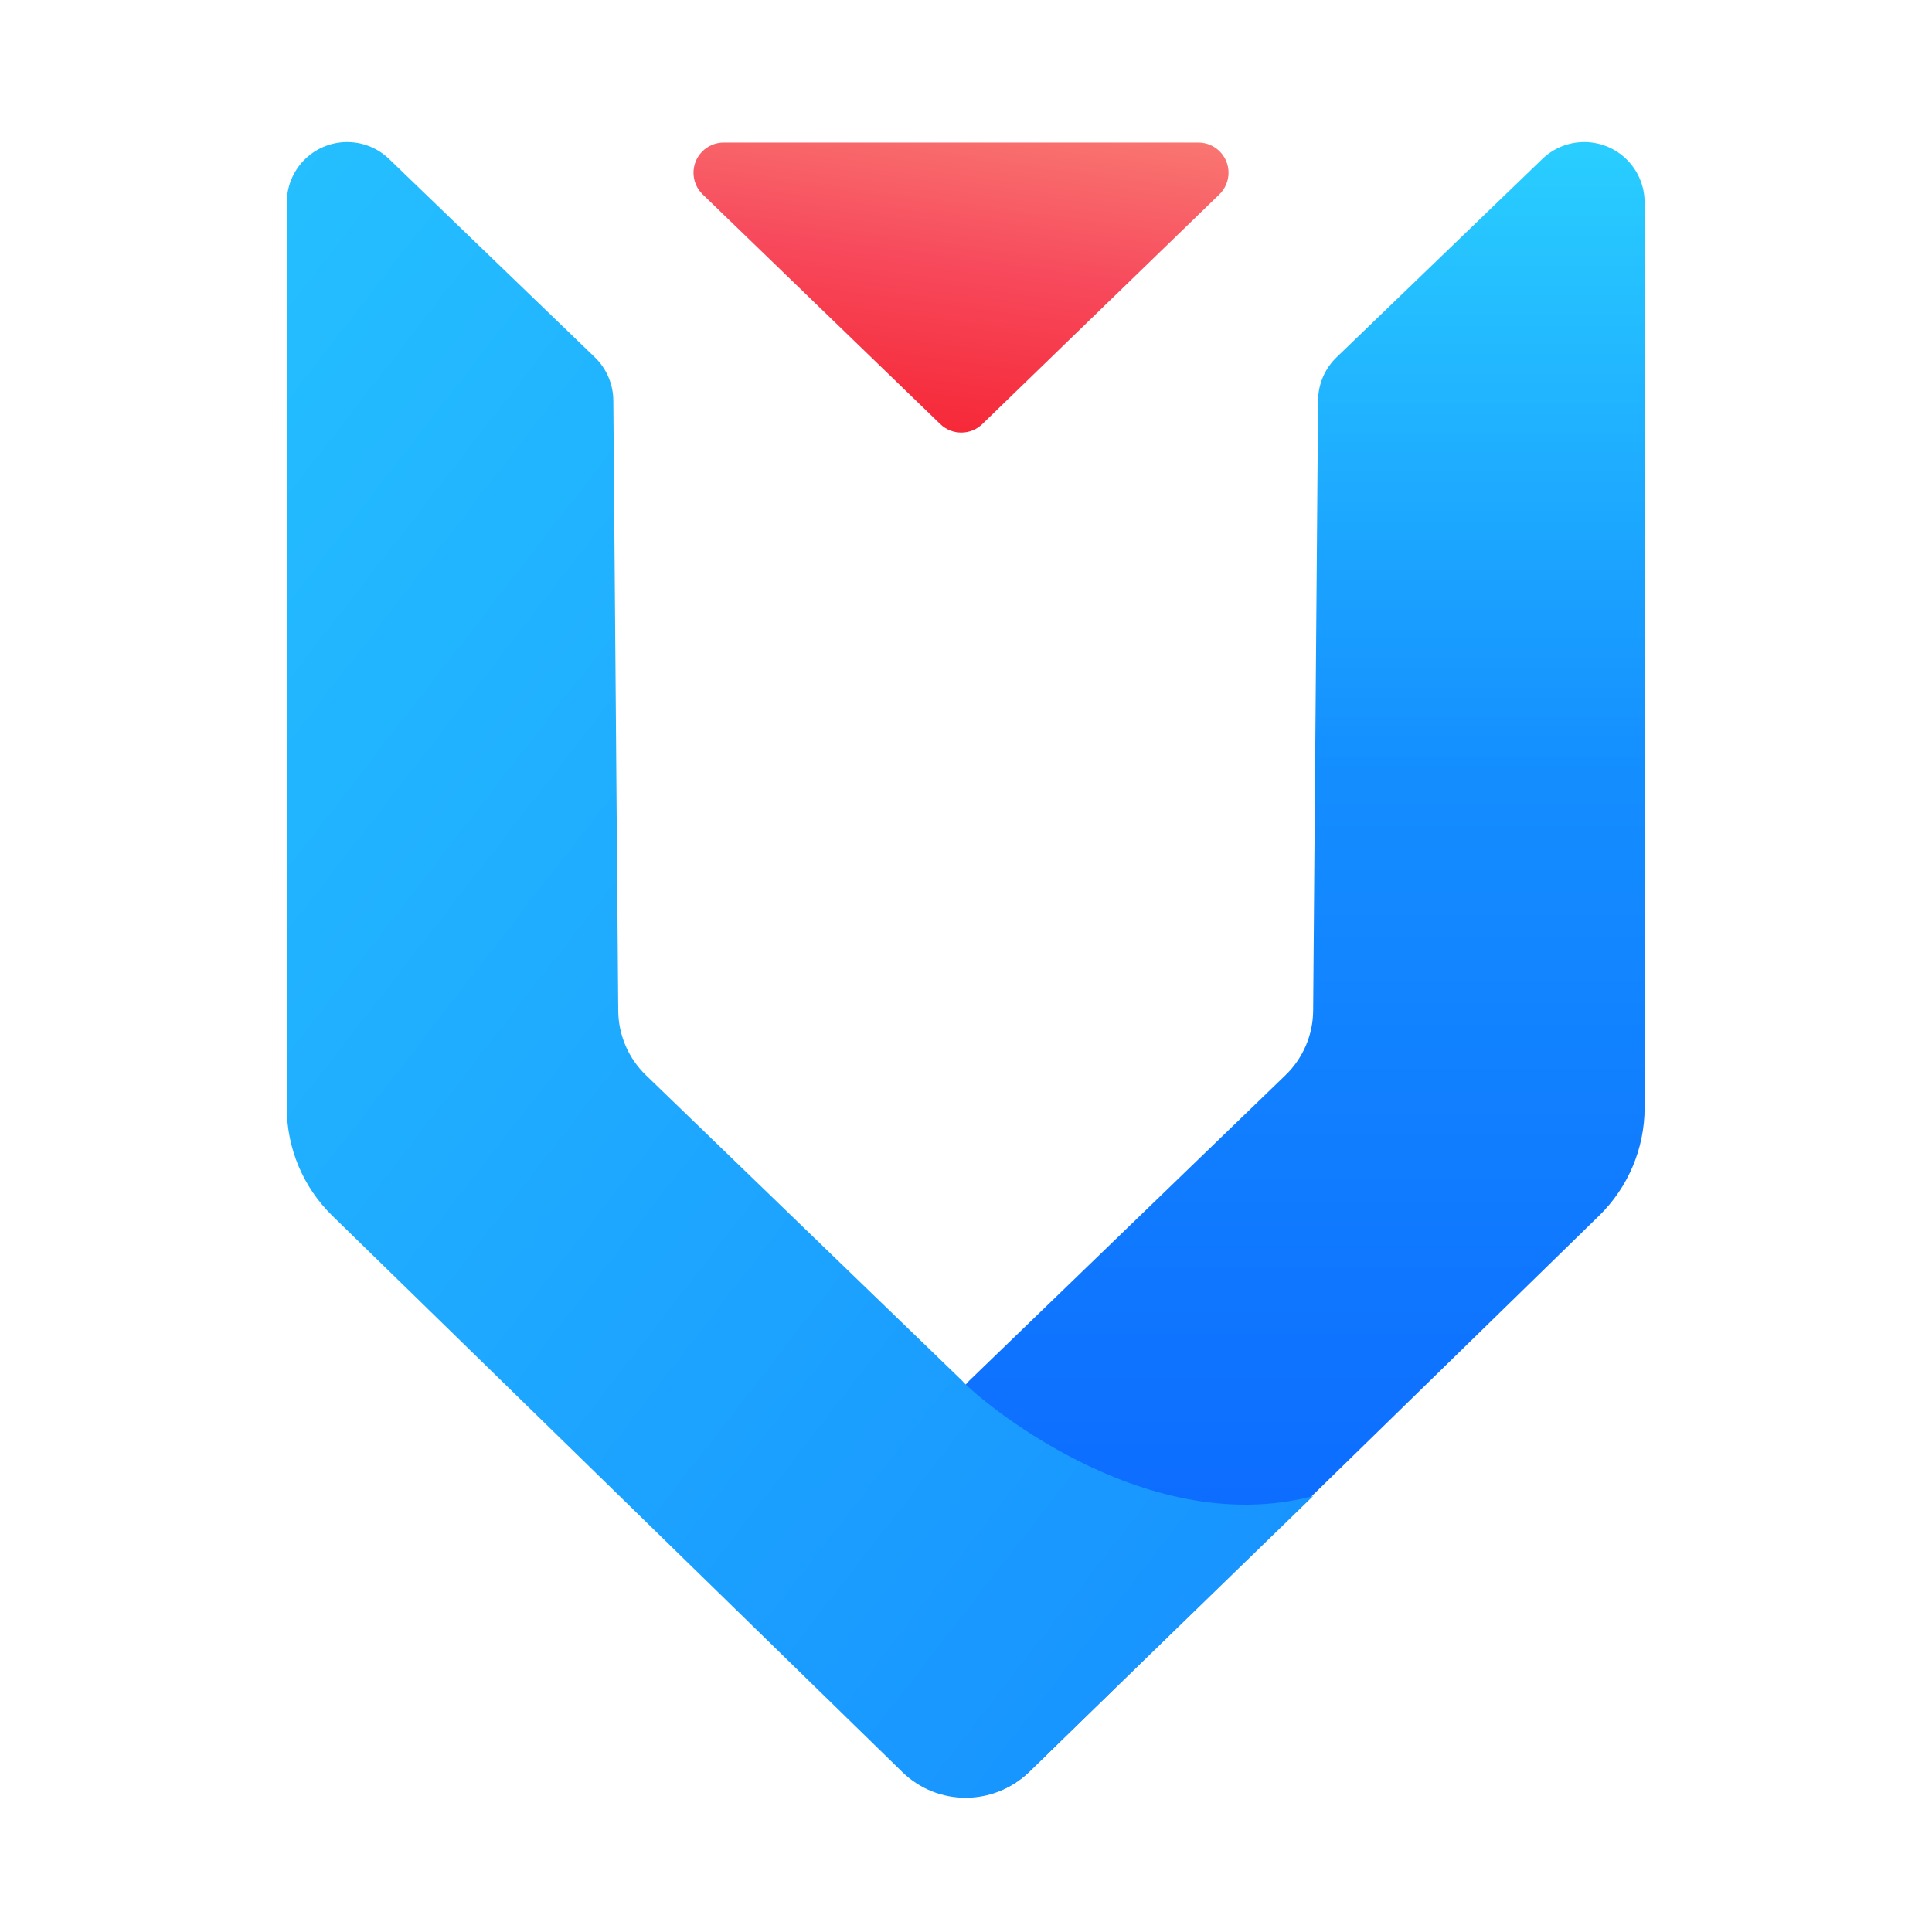
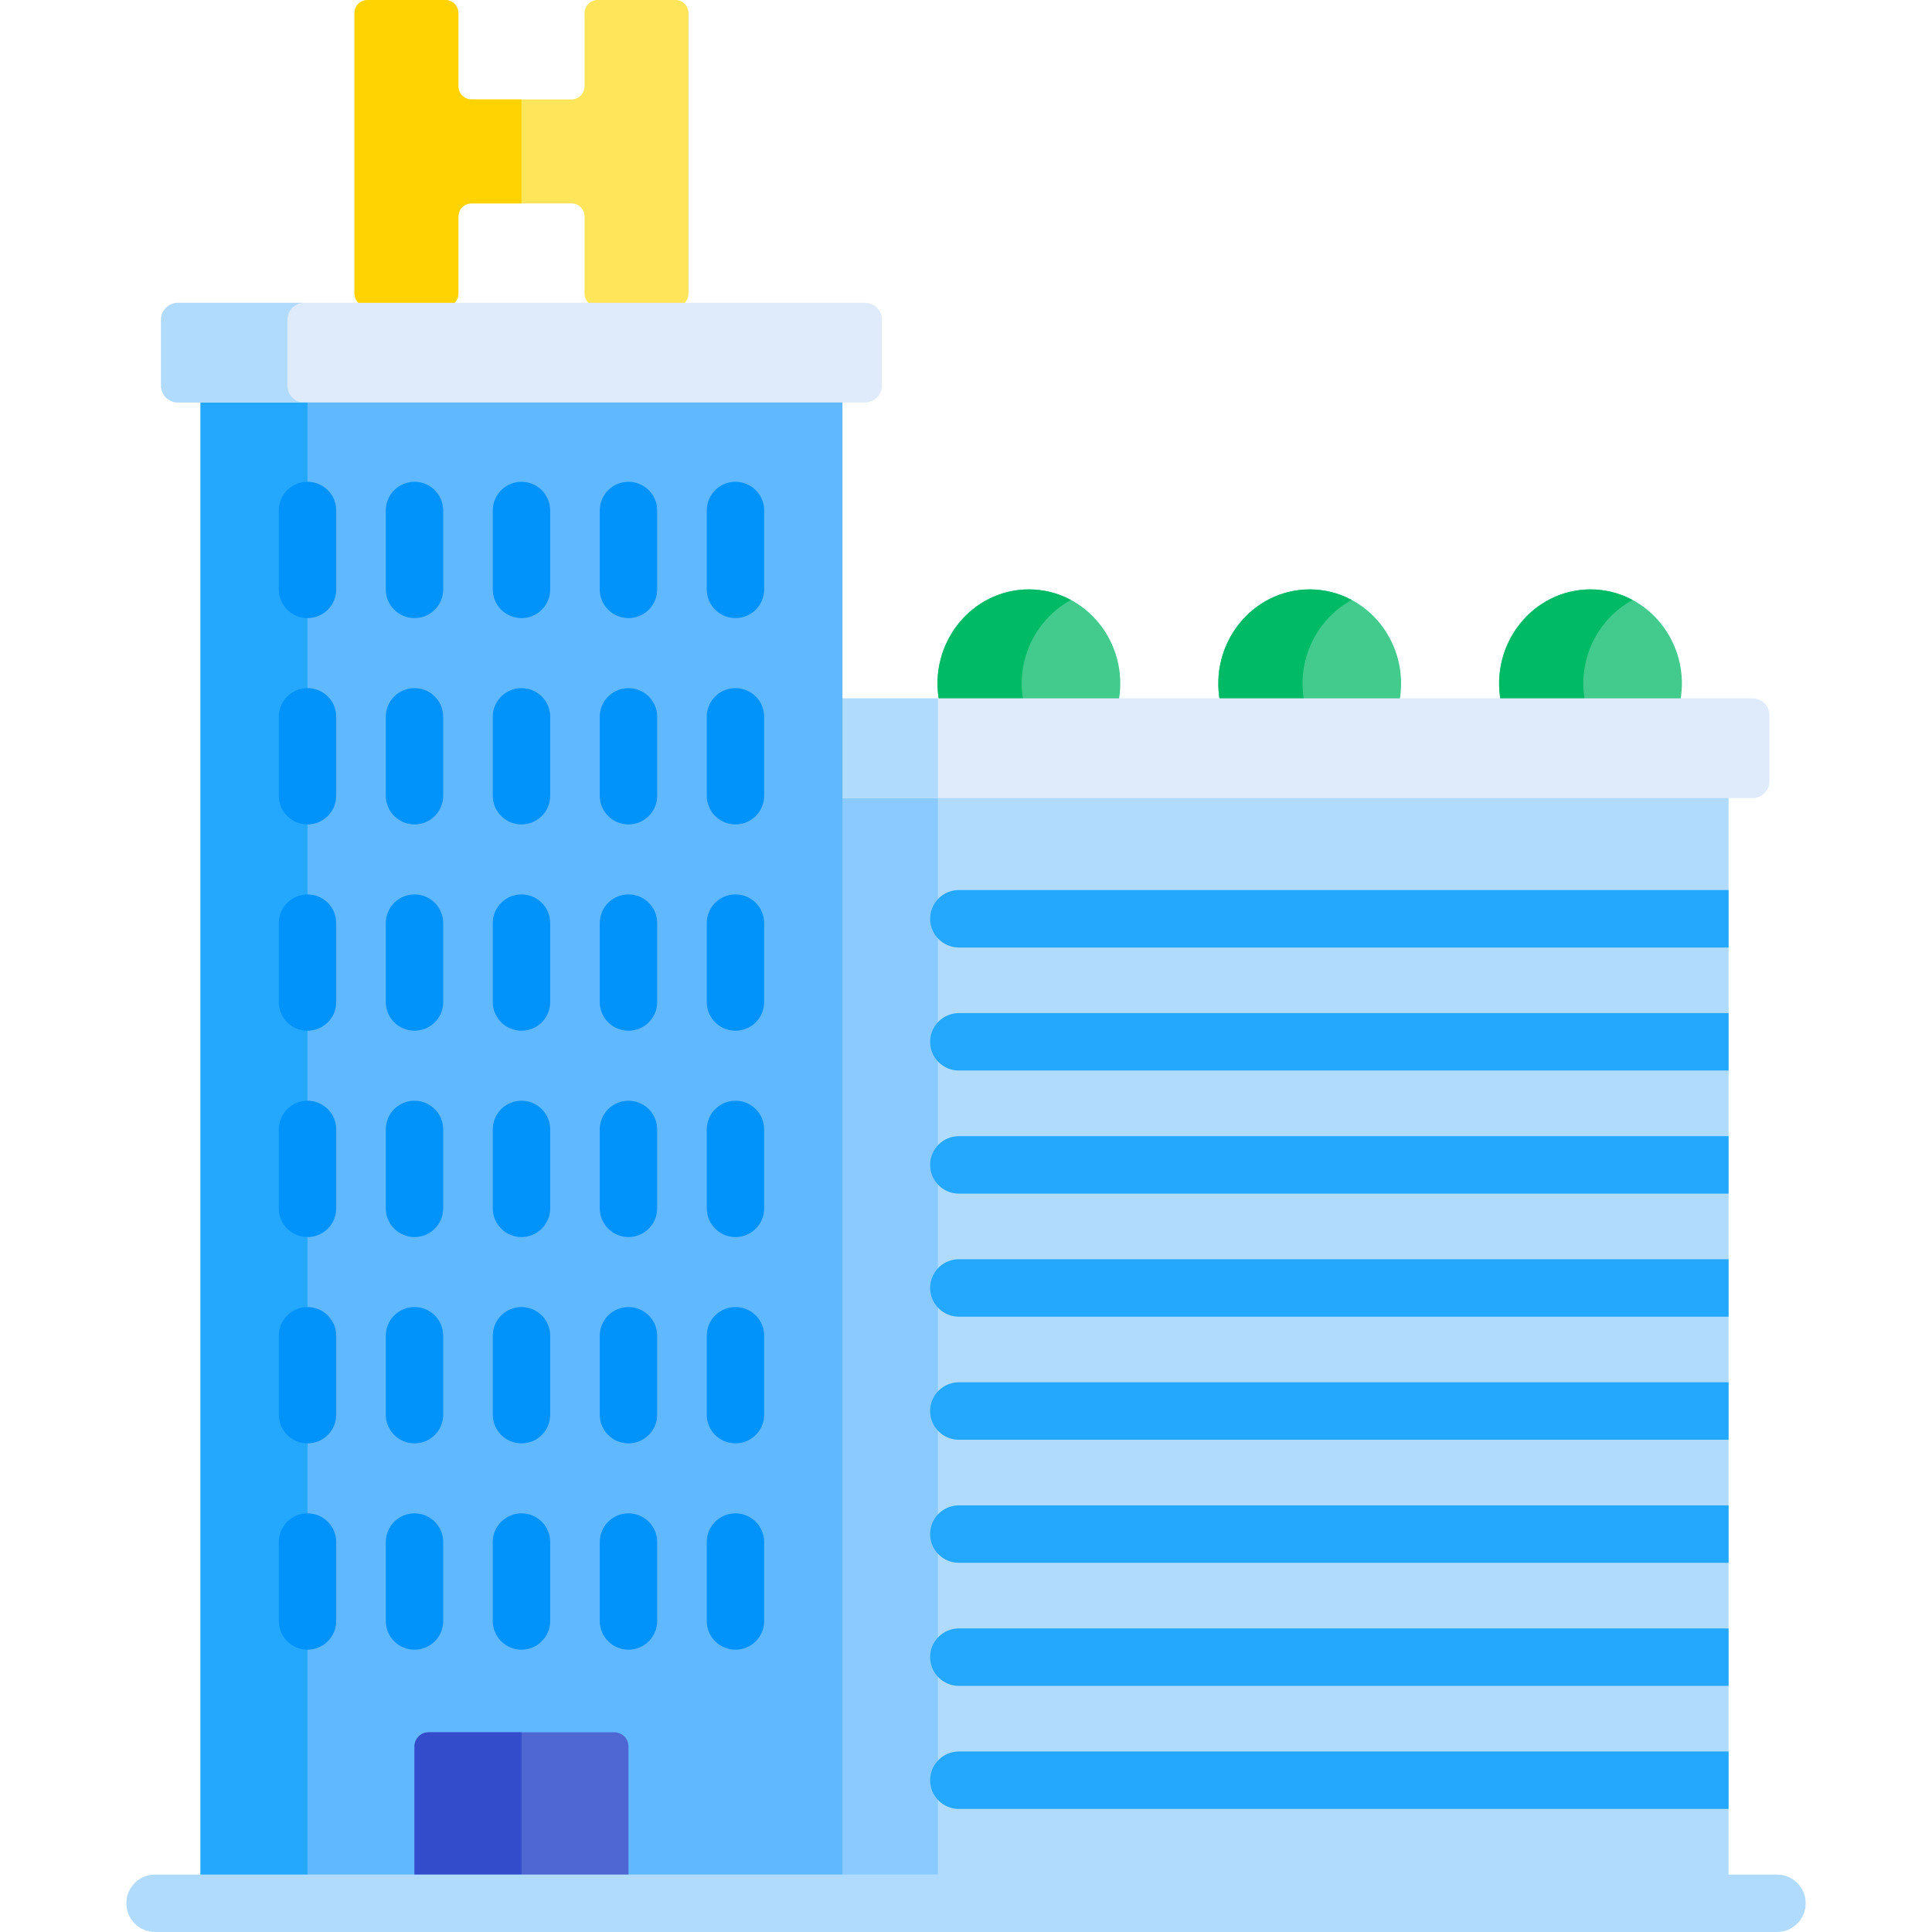
- <svg xmlns="http://www.w3.org/2000/svg" viewBox="0 0 128 128" version="1.1">
-   <defs>
-     <linearGradient x1="69.644%" y1="0%" x2="69.644%" y2="100%" id="linearGradient-1">
-       <stop stop-color="#29CDFF" offset="0%" />
-       <stop stop-color="#148EFF" offset="37.86%" />
-       <stop stop-color="#0A60FF" offset="100%" />
-     </linearGradient>
-     <linearGradient x1="-19.819%" y1="-36.793%" x2="138.579%" y2="157.638%" id="linearGradient-2">
-       <stop stop-color="#29CDFF" offset="0%" />
-       <stop stop-color="#0F78FF" offset="100%" />
-     </linearGradient>
-     <linearGradient x1="68.128%" y1="-35.691%" x2="30.44%" y2="114.943%" id="linearGradient-3">
-       <stop stop-color="#FA8E7D" offset="0%" />
-       <stop stop-color="#F74A5C" offset="51.264%" />
-       <stop stop-color="#F51D2C" offset="100%" />
-     </linearGradient>
-   </defs>
-   <g id="Vue" stroke="none" stroke-width="1" fill="none" fill-rule="evenodd">
-     <g id="Group" transform="translate(19, 9)">
-       <path d="M89.96,90.48 C78.58,93.48 68.33,83.36 67.62,82.48 L46.66,62.229 C45.502,61.11 44.843,59.573 44.83,57.963 L44.504,17.521 C44.495,16.446 44.054,15.42 43.28,14.673 L29.646,1.532 C28.055,-0.002 25.523,0.045 23.99,1.635 C23.272,2.381 22.87,3.376 22.87,4.411 L22.87,64.386 C22.87,67.081 23.957,69.661 25.885,71.543 L63.6,108.352 C65.947,110.642 69.696,110.625 72.021,108.313" id="Path-Copy" fill="url(#linearGradient-1)" fill-rule="nonzero" transform="translate(56.415, 54.83116) scale(-1, 1) translate(-56.415, -54.83116) " />
-       <path d="M68,90.116 C56.62,93.116 45.46,83.36 44.75,82.48 L23.79,62.229 C22.632,61.11 21.973,59.573 21.96,57.963 L21.634,17.521 C21.625,16.446 21.184,15.42 20.41,14.673 L6.776,1.532 C5.185,-0.002 2.653,0.045 1.12,1.635 C0.402,2.381 3.90211878e-13,3.376 3.90798505e-13,4.411 L3.94351218e-13,64.386 C3.94681177e-13,67.081 1.087,69.661 3.015,71.543 L40.781,108.401 C43.107,110.671 46.818,110.677 49.15,108.413" id="Path" fill="url(#linearGradient-2)" fill-rule="nonzero" />
-       <path d="M43.298,19.099 L27.557,3.882 C26.762,3.115 26.741,1.849 27.509,1.054 C27.885,0.665 28.404,0.444 28.947,0.444 L60.393,0.444 C61.497,0.444 62.393,1.34 62.393,2.444 C62.393,2.986 62.173,3.504 61.784,3.881 L46.08,19.098 C45.305,19.848 44.074,19.849 43.298,19.099 Z" id="Path" fill="url(#linearGradient-3)" />
-     </g>
+ <svg xmlns="http://www.w3.org/2000/svg" id="Capa_1" enable-background="new 0 0 511.999 511.999" height="512" viewBox="0 0 511.999 511.999" width="512">
+   <path d="m445.258 186.01c2.956-15.54-8.602-29.816-23.758-29.816-15.155 0-26.711 14.273-23.759 29.816z" fill="#43cb8e" />
+   <path d="m296.424 186.01c2.952-15.543-8.604-29.816-23.759-29.816s-26.711 14.273-23.759 29.816z" fill="#43cb8e" />
+   <path d="m370.842 186.01c2.952-15.543-8.604-29.816-23.759-29.816s-26.711 14.273-23.759 29.816z" fill="#43cb8e" />
+   <path d="m432.664 159.01c-3.327-1.79-7.115-2.816-11.163-2.816-15.155 0-26.711 14.273-23.759 29.816h22.327c-2.164-11.391 3.469-22.091 12.595-27z" fill="#00ba66" />
+   <path d="m283.829 159.009c-3.327-1.79-7.115-2.816-11.164-2.816-15.155 0-26.711 14.273-23.759 29.816h22.327c-2.163-11.39 3.47-22.091 12.596-27z" fill="#00ba66" />
+   <path d="m358.247 159.01c-3.327-1.79-7.115-2.816-11.163-2.816-15.155 0-26.711 14.273-23.759 29.816h22.327c-2.164-11.391 3.469-22.091 12.595-27z" fill="#00ba66" />
+   <path d="m220.21 208.844h237.88v295.544h-237.88z" fill="#b1dbfc" />
+   <path d="m220.21 208.844h28.352v295.544h-28.352z" fill="#8bcaff" />
+   <path d="m464.447 185.075h-244.237v26.41h244.236c2.47 0 4.474-2.003 4.474-4.474v-17.463c0-2.47-2.003-4.473-4.473-4.473z" fill="#dfebfa" />
+   <path d="m220.21 185.075h28.352v26.41h-28.352z" fill="#b1dbfc" />
+   <path d="m53.143 101.775h170.111v402.613h-170.111z" fill="#60b8fe" />
+   <path d="m53.143 101.775h28.352v402.613h-28.352z" fill="#23a8fe" />
+   <path d="m178.974 0h-20.574c-1.924 0-3.484 1.56-3.484 3.484v19.386c0 1.924-1.56 3.484-3.484 3.484-3.14 0-23.326 0-26.466 0-1.924 0-3.484-1.56-3.484-3.484v-19.386c0-1.924-1.56-3.484-3.484-3.484h-20.574c-1.924 0-3.484 1.56-3.484 3.484v74.299c0 1.924 1.56 3.484 3.484 3.484h20.574c1.924 0 3.484-1.56 3.484-3.484v-20.401c0-1.924 1.56-3.484 3.484-3.484h26.466c1.924 0 3.484 1.56 3.484 3.484v20.401c0 1.924 1.56 3.484 3.484 3.484h20.574c1.924 0 3.484-1.56 3.484-3.484 0-8.249 0-66.045 0-74.299 0-1.924-1.559-3.484-3.484-3.484z" fill="#fee55a" />
+   <path d="m138.199 26.355c-5.831 0-11.663 0-13.233 0-1.924 0-3.484-1.56-3.484-3.484v-19.387c0-1.924-1.56-3.484-3.484-3.484h-20.574c-1.924 0-3.484 1.56-3.484 3.484v74.299c0 1.924 1.56 3.484 3.484 3.484h20.574c1.924 0 3.484-1.56 3.484-3.484v-20.401c0-1.924 1.56-3.484 3.484-3.484h13.233c0-8.795 0-18.749 0-27.543z" fill="#ffd301" />
+   <path d="m229.249 80.253h-182.1c-2.471 0-4.473 2.003-4.473 4.474v17.463c0 2.471 2.003 4.474 4.473 4.474h182.1c2.47 0 4.473-2.003 4.473-4.474v-17.464c.001-2.47-2.003-4.473-4.473-4.473z" fill="#dfebfa" />
+   <path d="m76.166 102.189v-17.463c0-2.471 2.002-4.474 4.473-4.474h-33.49c-2.471 0-4.473 2.003-4.473 4.474v17.463c0 2.471 2.002 4.474 4.473 4.474h33.491c-2.471 0-4.474-2.003-4.474-4.474z" fill="#b1dbfc" />
+   <g fill="#0193fa">
+     <path d="m138.199 163.805c-4.204 0-7.612-3.408-7.612-7.612v-20.906c0-4.204 3.408-7.612 7.612-7.612s7.612 3.408 7.612 7.612v20.906c0 4.204-3.408 7.612-7.612 7.612z" />
+     <path d="m166.551 163.805c-4.204 0-7.612-3.408-7.612-7.612v-20.906c0-4.204 3.408-7.612 7.612-7.612s7.612 3.408 7.612 7.612v20.906c-.001 4.204-3.408 7.612-7.612 7.612z" />
+     <path d="m194.903 163.805c-4.204 0-7.612-3.408-7.612-7.612v-20.906c0-4.204 3.408-7.612 7.612-7.612s7.612 3.408 7.612 7.612v20.906c0 4.204-3.408 7.612-7.612 7.612z" />
+     <path d="m138.199 218.481c-4.204 0-7.612-3.407-7.612-7.612v-20.906c0-4.204 3.408-7.612 7.612-7.612s7.612 3.407 7.612 7.612v20.906c0 4.204-3.408 7.612-7.612 7.612z" />
+     <path d="m166.551 218.481c-4.204 0-7.612-3.407-7.612-7.612v-20.906c0-4.204 3.408-7.612 7.612-7.612s7.612 3.407 7.612 7.612v20.906c-.001 4.204-3.408 7.612-7.612 7.612z" />
+     <path d="m194.903 218.481c-4.204 0-7.612-3.407-7.612-7.612v-20.906c0-4.204 3.408-7.612 7.612-7.612s7.612 3.407 7.612 7.612v20.906c0 4.204-3.408 7.612-7.612 7.612z" />
+     <path d="m138.199 273.156c-4.204 0-7.612-3.407-7.612-7.612v-20.906c0-4.204 3.408-7.612 7.612-7.612s7.612 3.407 7.612 7.612v20.906c0 4.205-3.408 7.612-7.612 7.612z" />
+     <path d="m166.551 273.156c-4.204 0-7.612-3.407-7.612-7.612v-20.906c0-4.204 3.408-7.612 7.612-7.612s7.612 3.407 7.612 7.612v20.906c-.001 4.205-3.408 7.612-7.612 7.612z" />
+     <path d="m194.903 273.156c-4.204 0-7.612-3.407-7.612-7.612v-20.906c0-4.204 3.408-7.612 7.612-7.612s7.612 3.407 7.612 7.612v20.906c0 4.205-3.408 7.612-7.612 7.612z" />
+     <path d="m138.199 327.831c-4.204 0-7.612-3.407-7.612-7.612v-20.905c0-4.204 3.408-7.612 7.612-7.612s7.612 3.407 7.612 7.612v20.905c0 4.205-3.408 7.612-7.612 7.612z" />
+     <path d="m166.551 327.831c-4.204 0-7.612-3.407-7.612-7.612v-20.905c0-4.204 3.408-7.612 7.612-7.612s7.612 3.407 7.612 7.612v20.905c-.001 4.205-3.408 7.612-7.612 7.612z" />
+     <path d="m194.903 327.831c-4.204 0-7.612-3.407-7.612-7.612v-20.905c0-4.204 3.408-7.612 7.612-7.612s7.612 3.407 7.612 7.612v20.905c0 4.205-3.408 7.612-7.612 7.612z" />
+     <path d="m138.199 382.508c-4.204 0-7.612-3.407-7.612-7.612v-20.906c0-4.204 3.408-7.612 7.612-7.612s7.612 3.407 7.612 7.612v20.906c0 4.204-3.408 7.612-7.612 7.612z" />
+     <path d="m166.551 382.508c-4.204 0-7.612-3.407-7.612-7.612v-20.906c0-4.204 3.408-7.612 7.612-7.612s7.612 3.407 7.612 7.612v20.906c-.001 4.204-3.408 7.612-7.612 7.612z" />
+     <path d="m194.903 382.508c-4.204 0-7.612-3.407-7.612-7.612v-20.906c0-4.204 3.408-7.612 7.612-7.612s7.612 3.407 7.612 7.612v20.906c0 4.204-3.408 7.612-7.612 7.612z" />
+     <path d="m138.199 437.183c-4.204 0-7.612-3.407-7.612-7.612v-20.906c0-4.204 3.408-7.612 7.612-7.612s7.612 3.407 7.612 7.612v20.906c0 4.205-3.408 7.612-7.612 7.612z" />
+     <path d="m166.551 437.183c-4.204 0-7.612-3.407-7.612-7.612v-20.906c0-4.204 3.408-7.612 7.612-7.612s7.612 3.407 7.612 7.612v20.906c-.001 4.205-3.408 7.612-7.612 7.612z" />
+     <path d="m194.903 437.183c-4.204 0-7.612-3.407-7.612-7.612v-20.906c0-4.204 3.408-7.612 7.612-7.612s7.612 3.407 7.612 7.612v20.906c0 4.205-3.408 7.612-7.612 7.612z" />
+     <path d="m81.495 163.805c-4.204 0-7.612-3.408-7.612-7.612v-20.906c0-4.204 3.408-7.612 7.612-7.612s7.612 3.408 7.612 7.612v20.906c0 4.204-3.408 7.612-7.612 7.612z" />
+     <path d="m109.847 163.805c-4.204 0-7.612-3.408-7.612-7.612v-20.906c0-4.204 3.408-7.612 7.612-7.612s7.612 3.408 7.612 7.612v20.906c0 4.204-3.408 7.612-7.612 7.612z" />
+     <path d="m81.495 218.481c-4.204 0-7.612-3.407-7.612-7.612v-20.906c0-4.204 3.408-7.612 7.612-7.612s7.612 3.407 7.612 7.612v20.906c0 4.204-3.408 7.612-7.612 7.612z" />
+     <path d="m109.847 218.481c-4.204 0-7.612-3.407-7.612-7.612v-20.906c0-4.204 3.408-7.612 7.612-7.612s7.612 3.407 7.612 7.612v20.906c0 4.204-3.408 7.612-7.612 7.612z" />
+     <path d="m81.495 273.156c-4.204 0-7.612-3.407-7.612-7.612v-20.906c0-4.204 3.408-7.612 7.612-7.612s7.612 3.407 7.612 7.612v20.906c0 4.205-3.408 7.612-7.612 7.612z" />
+     <path d="m109.847 273.156c-4.204 0-7.612-3.407-7.612-7.612v-20.906c0-4.204 3.408-7.612 7.612-7.612s7.612 3.407 7.612 7.612v20.906c0 4.205-3.408 7.612-7.612 7.612z" />
+     <path d="m81.495 327.831c-4.204 0-7.612-3.407-7.612-7.612v-20.905c0-4.204 3.408-7.612 7.612-7.612s7.612 3.407 7.612 7.612v20.905c0 4.205-3.408 7.612-7.612 7.612z" />
+     <path d="m109.847 327.831c-4.204 0-7.612-3.407-7.612-7.612v-20.905c0-4.204 3.408-7.612 7.612-7.612s7.612 3.407 7.612 7.612v20.905c0 4.205-3.408 7.612-7.612 7.612z" />
+     <path d="m81.495 382.508c-4.204 0-7.612-3.407-7.612-7.612v-20.906c0-4.204 3.408-7.612 7.612-7.612s7.612 3.407 7.612 7.612v20.906c0 4.204-3.408 7.612-7.612 7.612z" />
+     <path d="m109.847 382.508c-4.204 0-7.612-3.407-7.612-7.612v-20.906c0-4.204 3.408-7.612 7.612-7.612s7.612 3.407 7.612 7.612v20.906c0 4.204-3.408 7.612-7.612 7.612z" />
+     <path d="m81.495 437.183c-4.204 0-7.612-3.407-7.612-7.612v-20.906c0-4.204 3.408-7.612 7.612-7.612s7.612 3.407 7.612 7.612v20.906c0 4.205-3.408 7.612-7.612 7.612z" />
+     <path d="m109.847 437.183c-4.204 0-7.612-3.407-7.612-7.612v-20.906c0-4.204 3.408-7.612 7.612-7.612s7.612 3.407 7.612 7.612v20.906c0 4.205-3.408 7.612-7.612 7.612z" />
  </g>
+   <path d="m162.805 459.078h-49.213c-2.069 0-3.746 1.677-3.746 3.746v41.564h56.704v-41.564c.001-2.069-1.676-3.746-3.745-3.746z" fill="#4f67d2" />
+   <path d="m138.199 459.078h-24.606c-2.069 0-3.746 1.677-3.746 3.746v41.564h28.352z" fill="#324ccc" />
+   <path d="m246.499 406.548c0 4.204 3.408 7.612 7.612 7.612h203.979v-15.223h-203.979c-4.204 0-7.612 3.407-7.612 7.611z" fill="#23a8fe" />
+   <path d="m246.499 439.161c0 4.204 3.408 7.612 7.612 7.612h203.979v-15.223h-203.979c-4.204 0-7.612 3.407-7.612 7.611z" fill="#23a8fe" />
+   <path d="m458.09 464.163h-203.979c-4.204 0-7.612 3.407-7.612 7.612s3.408 7.612 7.612 7.612h203.979z" fill="#23a8fe" />
+   <path d="m246.499 373.935c0 4.204 3.408 7.612 7.612 7.612h203.979v-15.223h-203.979c-4.204-.001-7.612 3.406-7.612 7.611z" fill="#23a8fe" />
+   <path d="m246.499 308.708c0 4.204 3.408 7.612 7.612 7.612h203.979v-15.223h-203.979c-4.204 0-7.612 3.407-7.612 7.611z" fill="#23a8fe" />
+   <path d="m246.499 243.482c0 4.204 3.408 7.612 7.612 7.612h203.979v-15.224h-203.979c-4.204 0-7.612 3.408-7.612 7.612z" fill="#23a8fe" />
+   <path d="m246.499 341.322c0 4.204 3.408 7.612 7.612 7.612h203.979v-15.224h-203.979c-4.204 0-7.612 3.408-7.612 7.612z" fill="#23a8fe" />
+   <path d="m246.499 276.095c0 4.204 3.408 7.612 7.612 7.612h203.979v-15.223h-203.979c-4.204 0-7.612 3.407-7.612 7.611z" fill="#23a8fe" />
+   <path d="m470.911 511.999h-429.823c-4.204 0-7.612-3.407-7.612-7.612s3.408-7.612 7.612-7.612h429.823c4.204 0 7.612 3.407 7.612 7.612s-3.408 7.612-7.612 7.612z" fill="#b1dbfc" />
</svg>
